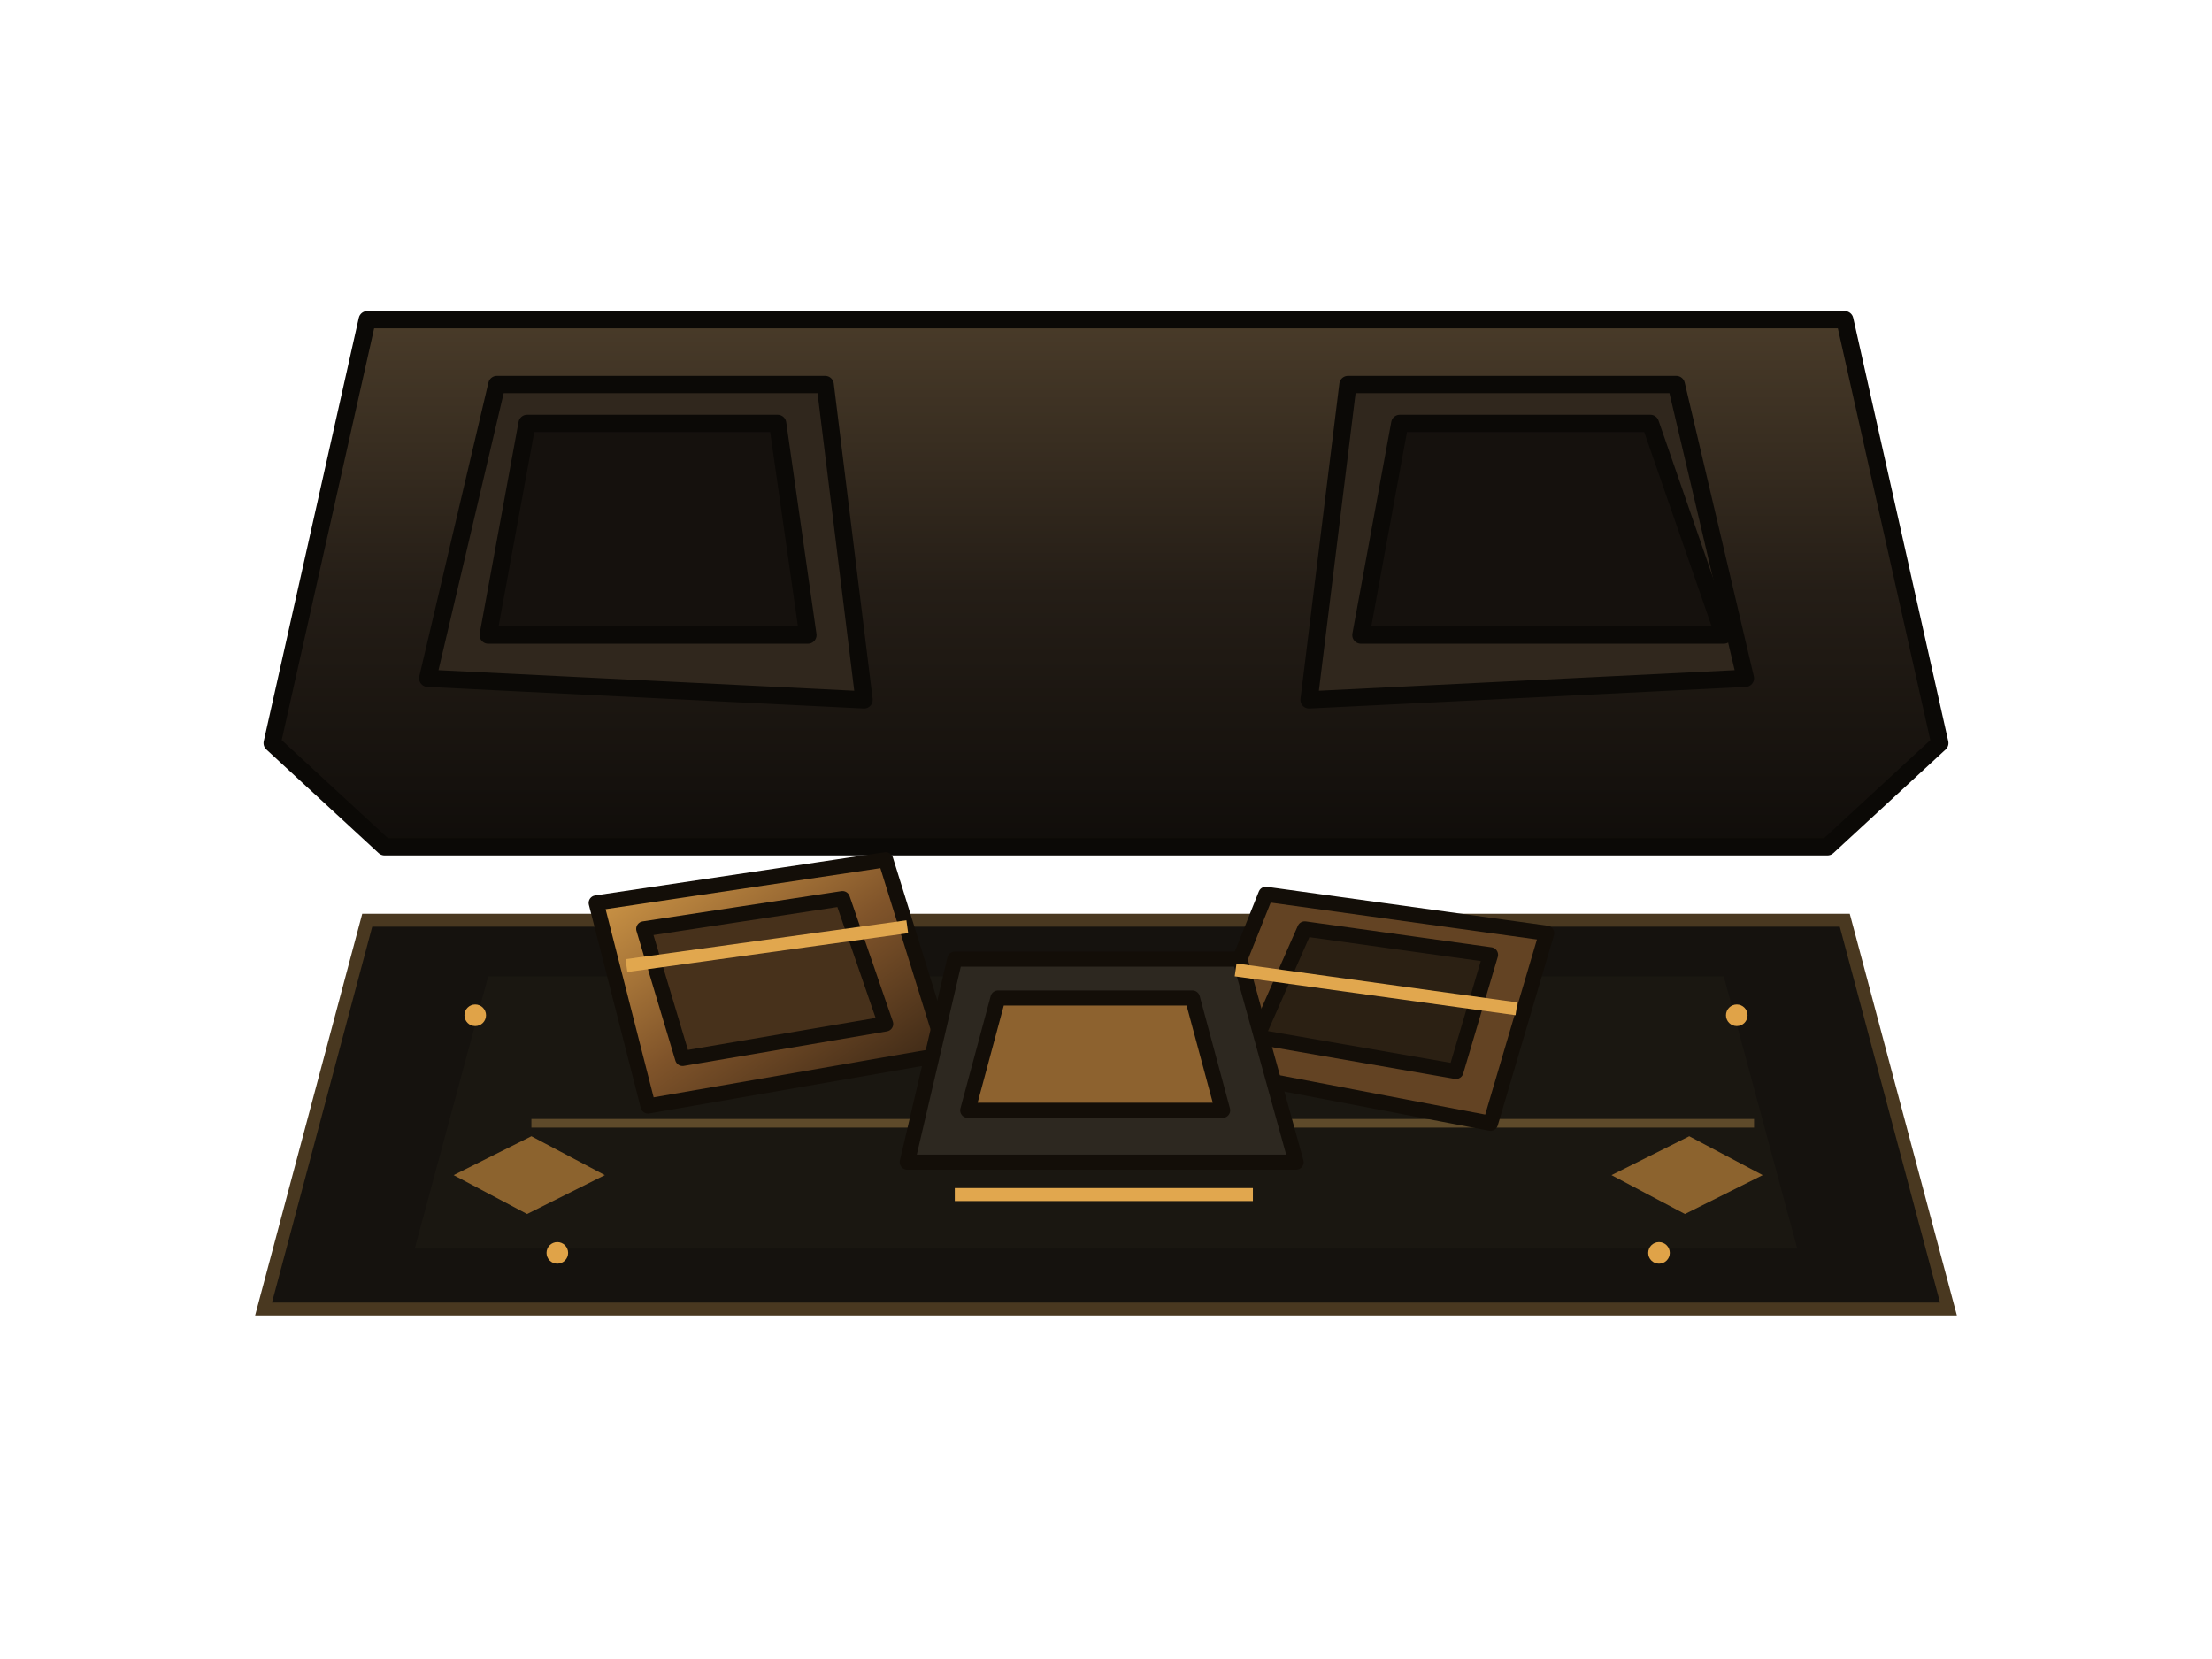
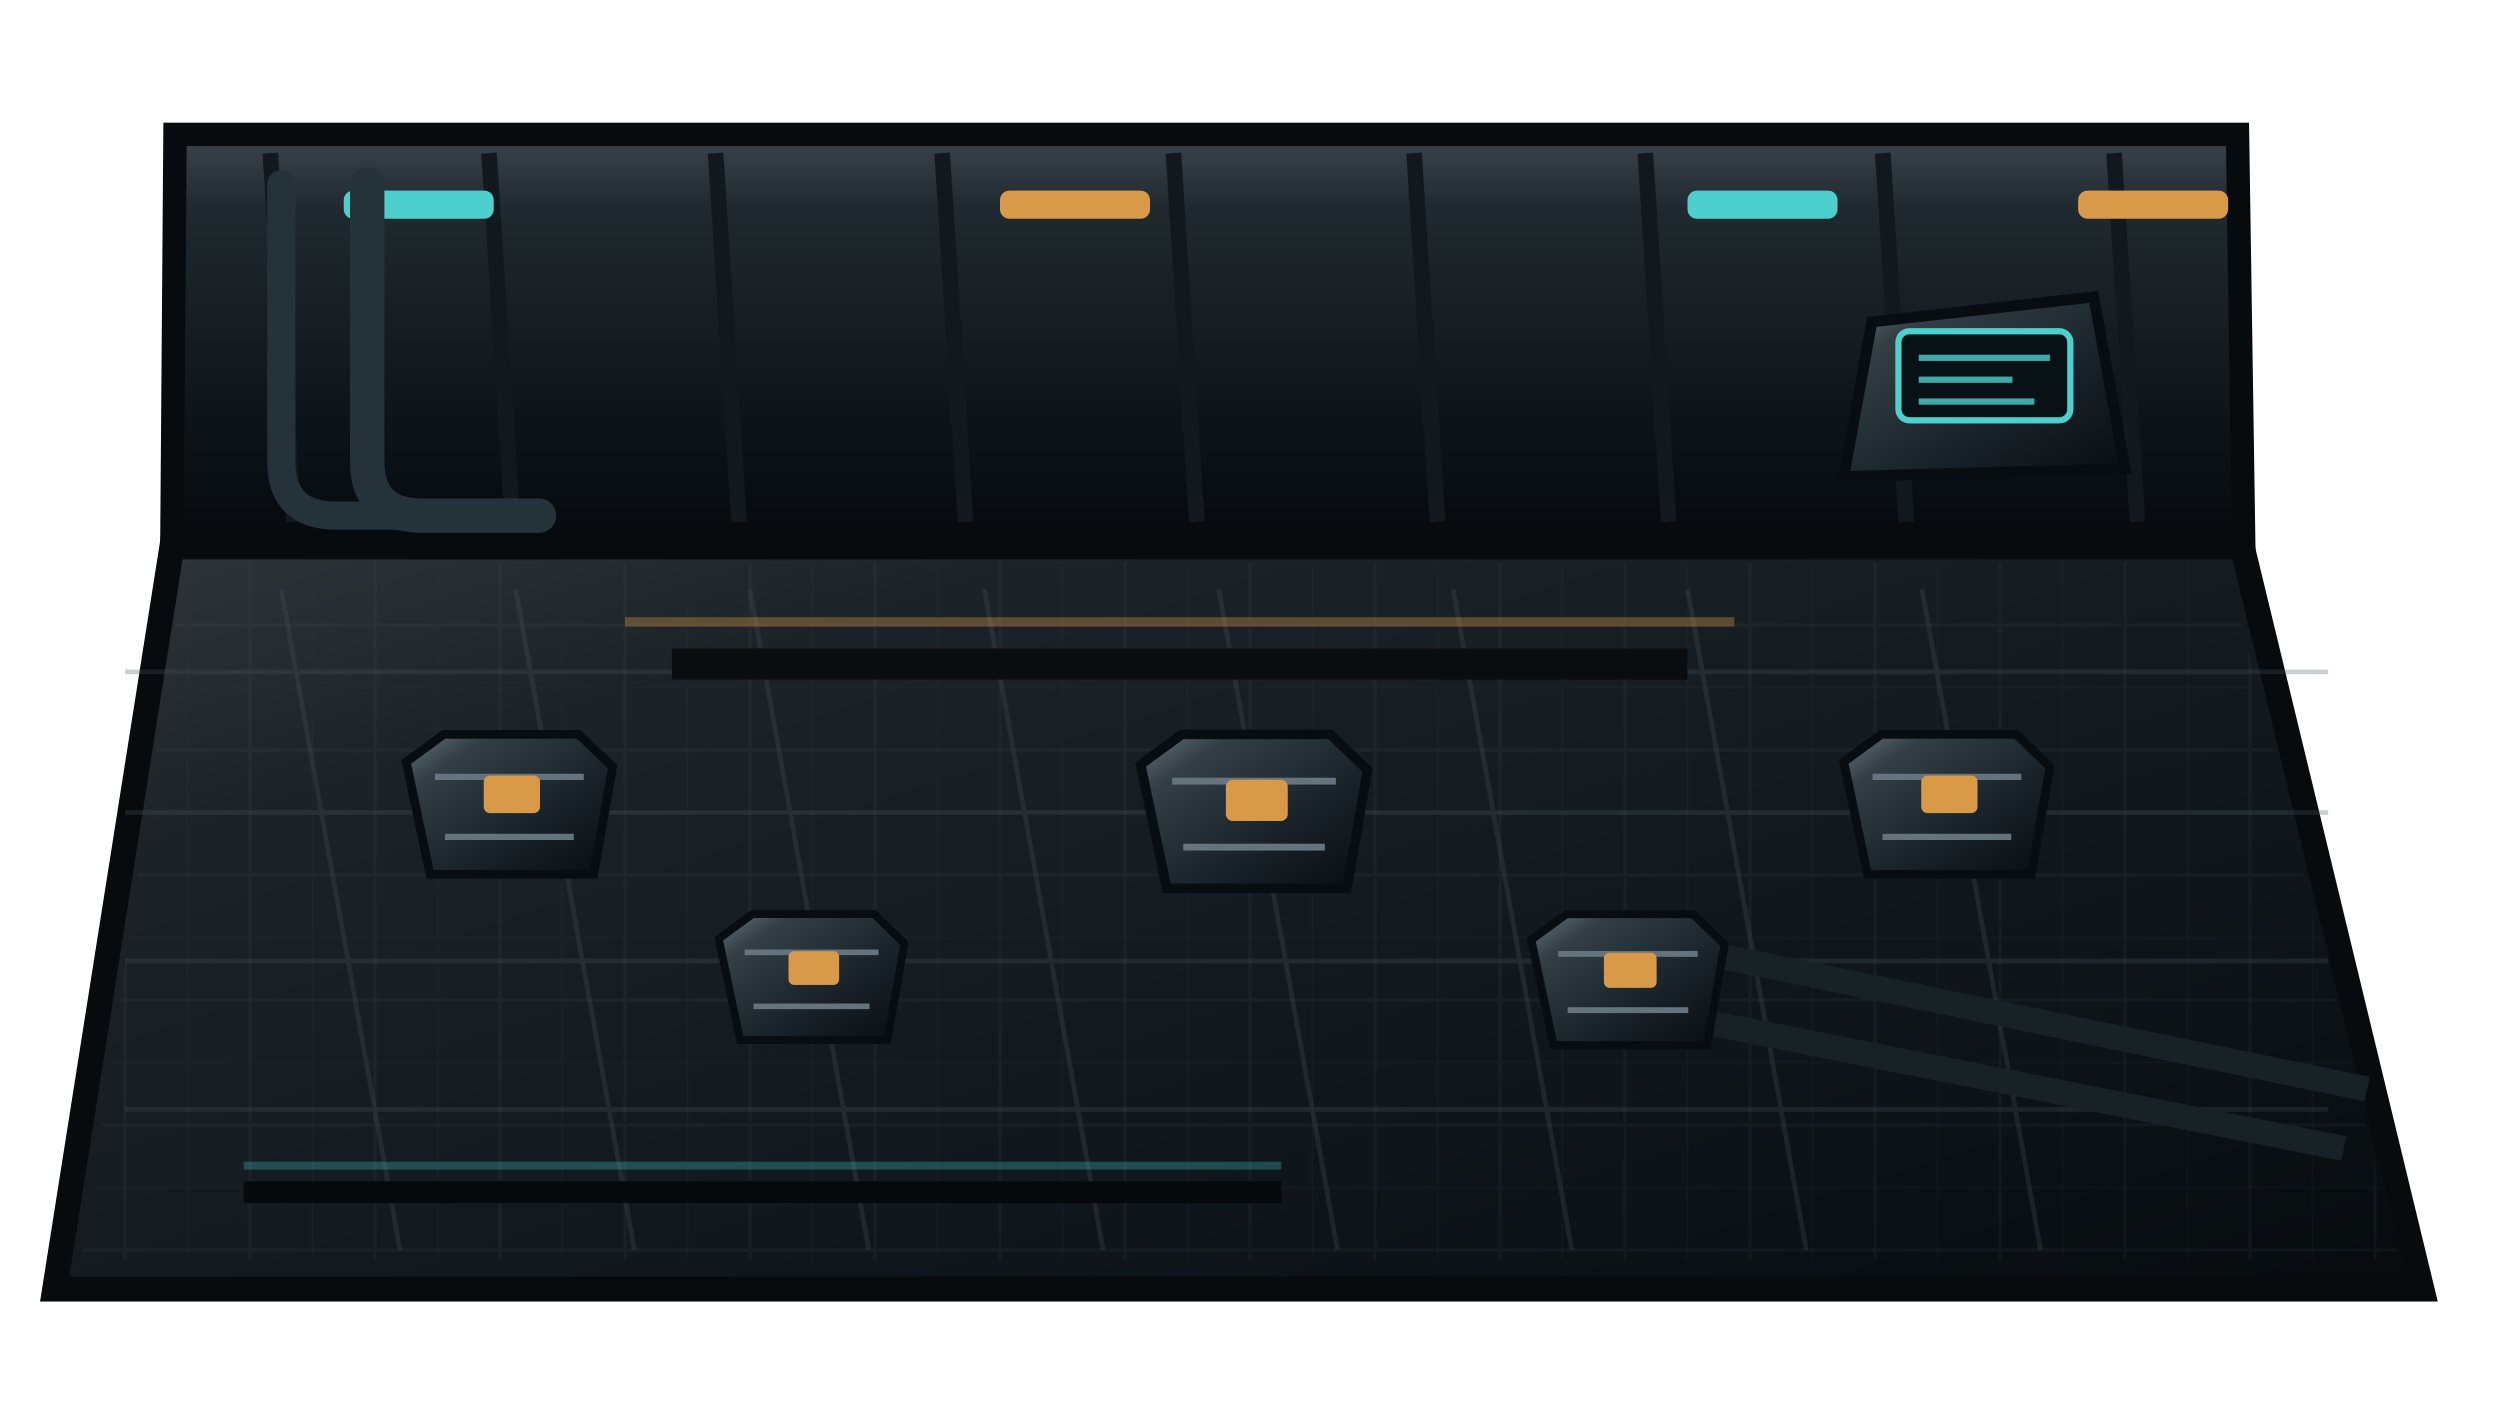
- <svg xmlns="http://www.w3.org/2000/svg" width="1024" height="768" viewBox="0 0 1024 768">
+ <svg xmlns="http://www.w3.org/2000/svg" width="1600" height="900" viewBox="0 0 1600 900">
  <defs>
-     <linearGradient id="m" x1="0" y1="0" x2="0" y2="1">
-       <stop stop-color="#493b29" />
-       <stop offset=".52" stop-color="#241d16" />
-       <stop offset="1" stop-color="#100d0a" />
+     <linearGradient id="floor" x1="0" y1="0" x2="1" y2="1">
+       <stop stop-color="#30373b" />
+       <stop offset=".22" stop-color="#1c2328" />
+       <stop offset=".65" stop-color="#10171c" />
+       <stop offset="1" stop-color="#070b0e" />
    </linearGradient>
-     <linearGradient id="c" x1="0" y1="0" x2="1" y2="1">
-       <stop stop-color="#dba14b" />
-       <stop offset=".5" stop-color="#80542a" />
-       <stop offset="1" stop-color="#2b1d11" />
+     <linearGradient id="wall" x1="0" y1="0" x2="0" y2="1">
+       <stop stop-color="#3b454b" />
+       <stop offset=".18" stop-color="#20292f" />
+       <stop offset=".7" stop-color="#0d1419" />
+       <stop offset="1" stop-color="#06090c" />
    </linearGradient>
+     <linearGradient id="metal" x1="0" y1="0" x2="1" y2="1">
+       <stop stop-color="#69767d" />
+       <stop offset=".2" stop-color="#333e45" />
+       <stop offset=".65" stop-color="#172027" />
+       <stop offset="1" stop-color="#090d11" />
+     </linearGradient>
+     <pattern id="grid" width="80" height="80" patternUnits="userSpaceOnUse">
+       <path d="M0 0H80V80H0Z" fill="none" stroke="#536067" stroke-width="2" opacity=".15" />
+       <path d="M40 0V80M0 40H80" stroke="#29343a" stroke-width="1" opacity=".25" />
+     </pattern>
  </defs>
-   <g stroke="#0b0906" stroke-width="8" stroke-linejoin="round">
-     <path d="M126 344 L170 148 L854 148 L898 344 L846 392 L178 392Z" fill="url(#m)" />
-     <path d="M198 314 L230 178 L382 178 L400 324Z" fill="#30271d" />
-     <path d="M624 178 L776 178 L808 314 L606 324Z" fill="#30271d" />
-     <path d="M244 196 L360 196 L374 294 L226 294Z" fill="#15110d" />
-     <path d="M648 196 L764 196 L798 294 L630 294Z" fill="#15110d" />
+   <path d="M110 350 L1435 350 L1550 825 L35 825Z" fill="url(#floor)" stroke="#070b0e" stroke-width="16" />
+   <path d="M118 360 L1425 360 L1535 806 L52 806Z" fill="url(#grid)" opacity=".75" />
+   <path d="M112 86 L1432 86 L1436 350 L110 350Z" fill="url(#wall)" stroke="#070b0e" stroke-width="15" />
+   <g stroke="#11191e" stroke-width="10">
+     <path d="M173 98 L188 334" />
+     <path d="M313 98 L328 334" />
+     <path d="M458 98 L473 334" />
+     <path d="M603 98 L618 334" />
+     <path d="M751 98 L766 334" />
+     <path d="M905 98 L920 334" />
+     <path d="M1053 98 L1068 334" />
+     <path d="M1205 98 L1220 334" />
+     <path d="M1353 98 L1368 334" />
  </g>
-   <g>
-     <path d="M170 426 L854 426 L902 606 L122 606Z" fill="#15120e" stroke="#493820" stroke-width="6" />
-     <path d="M226 452 L798 452 L832 578 L192 578Z" fill="#1a1711" />
-     <path d="M246 520 L812 520" stroke="#5e4a2a" stroke-width="4" />
+   <g stroke="#48545b" stroke-width="3" opacity=".28">
+     <path d="M180 377 L256 800" />
+     <path d="M330 377 L406 800" />
+     <path d="M480 377 L556 800" />
+     <path d="M630 377 L706 800" />
+     <path d="M780 377 L856 800" />
+     <path d="M930 377 L1006 800" />
+     <path d="M1080 377 L1156 800" />
+     <path d="M1230 377 L1306 800" />
+     <path d="M80 430 L1490 430M80 520 L1490 520M80 615 L1490 615M80 710 L1490 710" />
  </g>
-   <g stroke="#130e08" stroke-width="7" stroke-linejoin="round">
-     <path d="M276 418 L410 398 L438 488 L300 512Z" fill="url(#c)" />
-     <path d="M298 430 L390 416 L410 474 L316 490Z" fill="#47311b" />
-     <path d="M586 414 L716 432 L690 520 L554 494Z" fill="#634323" />
-     <path d="M604 430 L690 442 L674 496 L582 480Z" fill="#2b2013" />
-     <path d="M442 444 L574 444 L600 538 L420 538Z" fill="#2d2820" />
-     <path d="M462 462 L552 462 L566 514 L448 514Z" fill="#8d622f" />
+   <path d="M1060 648 L1500 735 M1082 608 L1515 697" stroke="#182126" stroke-width="16" />
+   <path d="M156 746 L820 746" stroke="#4dcfce" stroke-width="5" opacity=".28" />
+   <path d="M156 763 L820 763" stroke="#05090c" stroke-width="14" />
+   <g fill="#4dcfce">
+     <rect x="220" y="122" width="96" height="18" rx="6" />
+     <rect x="1080" y="122" width="96" height="18" rx="6" />
  </g>
-   <g stroke="#e1a74e" stroke-width="6">
-     <path d="M290 447 L420 429 M572 449 L702 467" />
-     <path d="M442 553 L580 553" />
+   <g fill="#d89a48">
+     <rect x="640" y="122" width="96" height="18" rx="6" />
+     <rect x="1330" y="122" width="96" height="18" rx="6" />
  </g>
-   <g fill="#e0a348">
-     <circle cx="220" cy="470" r="5" />
-     <circle cx="804" cy="470" r="5" />
-     <circle cx="258" cy="580" r="5" />
-     <circle cx="768" cy="580" r="5" />
+   <g transform="translate(260 470) scale(.8)">
+     <path d="M0 22 L30 0 L138 0 L165 26 L150 112 L19 112Z" fill="url(#metal)" stroke="#080d11" stroke-width="7" />
+     <path d="M23 34 H142 M31 82 H134" stroke="#65747c" stroke-width="5" />
+     <rect x="62" y="33" width="45" height="30" rx="5" fill="#d89a48" />
  </g>
-   <g fill="#c98c3d" opacity=".65">
-     <path d="M210 544 L246 526 L280 544 L244 562Z" />
-     <path d="M746 544 L782 526 L816 544 L780 562Z" />
+   <g transform="translate(460 585) scale(.72)">
+     <path d="M0 22 L30 0 L138 0 L165 26 L150 112 L19 112Z" fill="url(#metal)" stroke="#080d11" stroke-width="7" />
+     <path d="M23 34 H142 M31 82 H134" stroke="#65747c" stroke-width="5" />
+     <rect x="62" y="33" width="45" height="30" rx="5" fill="#d89a48" />
  </g>
+   <g transform="translate(730 470) scale(.88)">
+     <path d="M0 22 L30 0 L138 0 L165 26 L150 112 L19 112Z" fill="url(#metal)" stroke="#080d11" stroke-width="7" />
+     <path d="M23 34 H142 M31 82 H134" stroke="#65747c" stroke-width="5" />
+     <rect x="62" y="33" width="45" height="30" rx="5" fill="#d89a48" />
+   </g>
+   <g transform="translate(980 585) scale(.75)">
+     <path d="M0 22 L30 0 L138 0 L165 26 L150 112 L19 112Z" fill="url(#metal)" stroke="#080d11" stroke-width="7" />
+     <path d="M23 34 H142 M31 82 H134" stroke="#65747c" stroke-width="5" />
+     <rect x="62" y="33" width="45" height="30" rx="5" fill="#d89a48" />
+   </g>
+   <g transform="translate(1180 470) scale(.8)">
+     <path d="M0 22 L30 0 L138 0 L165 26 L150 112 L19 112Z" fill="url(#metal)" stroke="#080d11" stroke-width="7" />
+     <path d="M23 34 H142 M31 82 H134" stroke="#65747c" stroke-width="5" />
+     <rect x="62" y="33" width="45" height="30" rx="5" fill="#d89a48" />
+   </g>
+   <g transform="translate(1180 190)">
+     <path d="M0 115 L18 16 L160 0 L180 110Z" fill="url(#metal)" stroke="#080d11" stroke-width="7" />
+     <rect x="35" y="22" width="110" height="57" rx="7" fill="#071116" stroke="#4dcfce" stroke-width="4" />
+     <path d="M48 39 H132 M48 53 H108 M48 67 H122" stroke="#4dcfce" stroke-width="4" opacity=".8" />
+   </g>
+   <g fill="none" stroke="#263239" stroke-linecap="round">
+     <path d="M180 118 V295 Q180 330 215 330 H290" stroke-width="18" />
+     <path d="M235 118 V295 Q235 330 270 330 H345" stroke-width="22" />
+   </g>
+   <path d="M400 398 H1110" stroke="#d89a48" stroke-width="6" opacity=".35" />
+   <path d="M430 425 H1080" stroke="#090d10" stroke-width="20" />
</svg>
